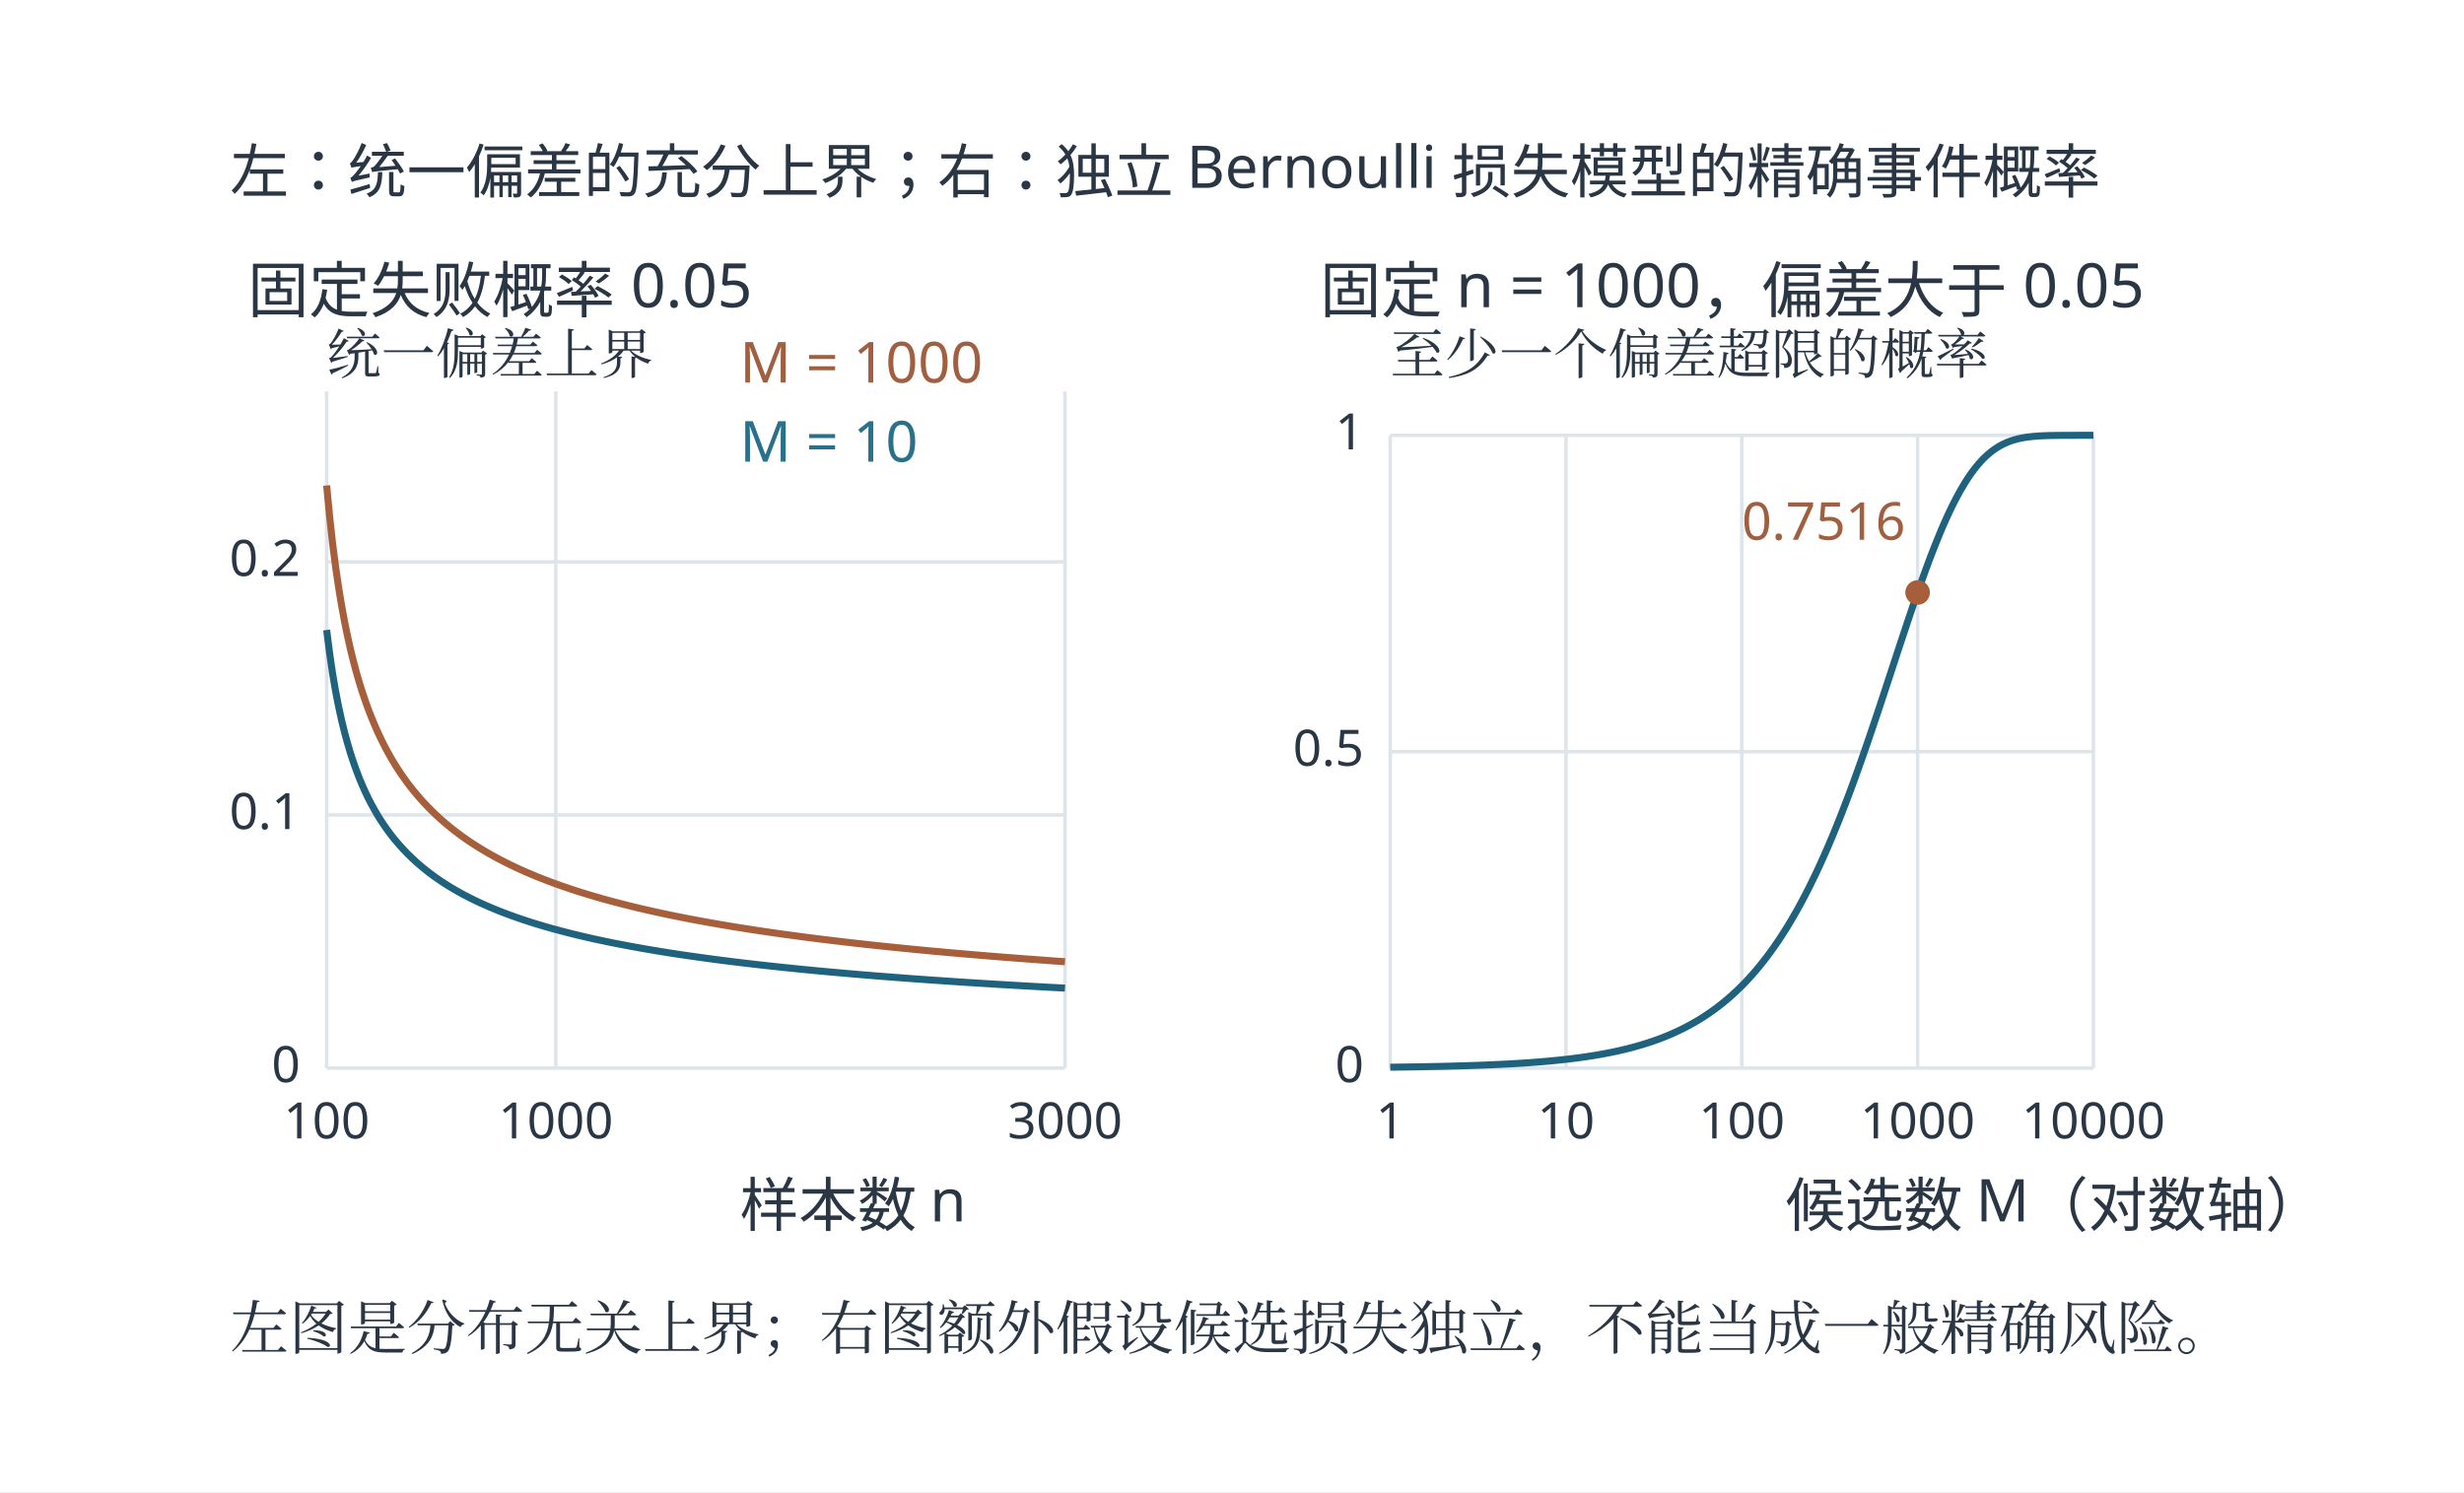
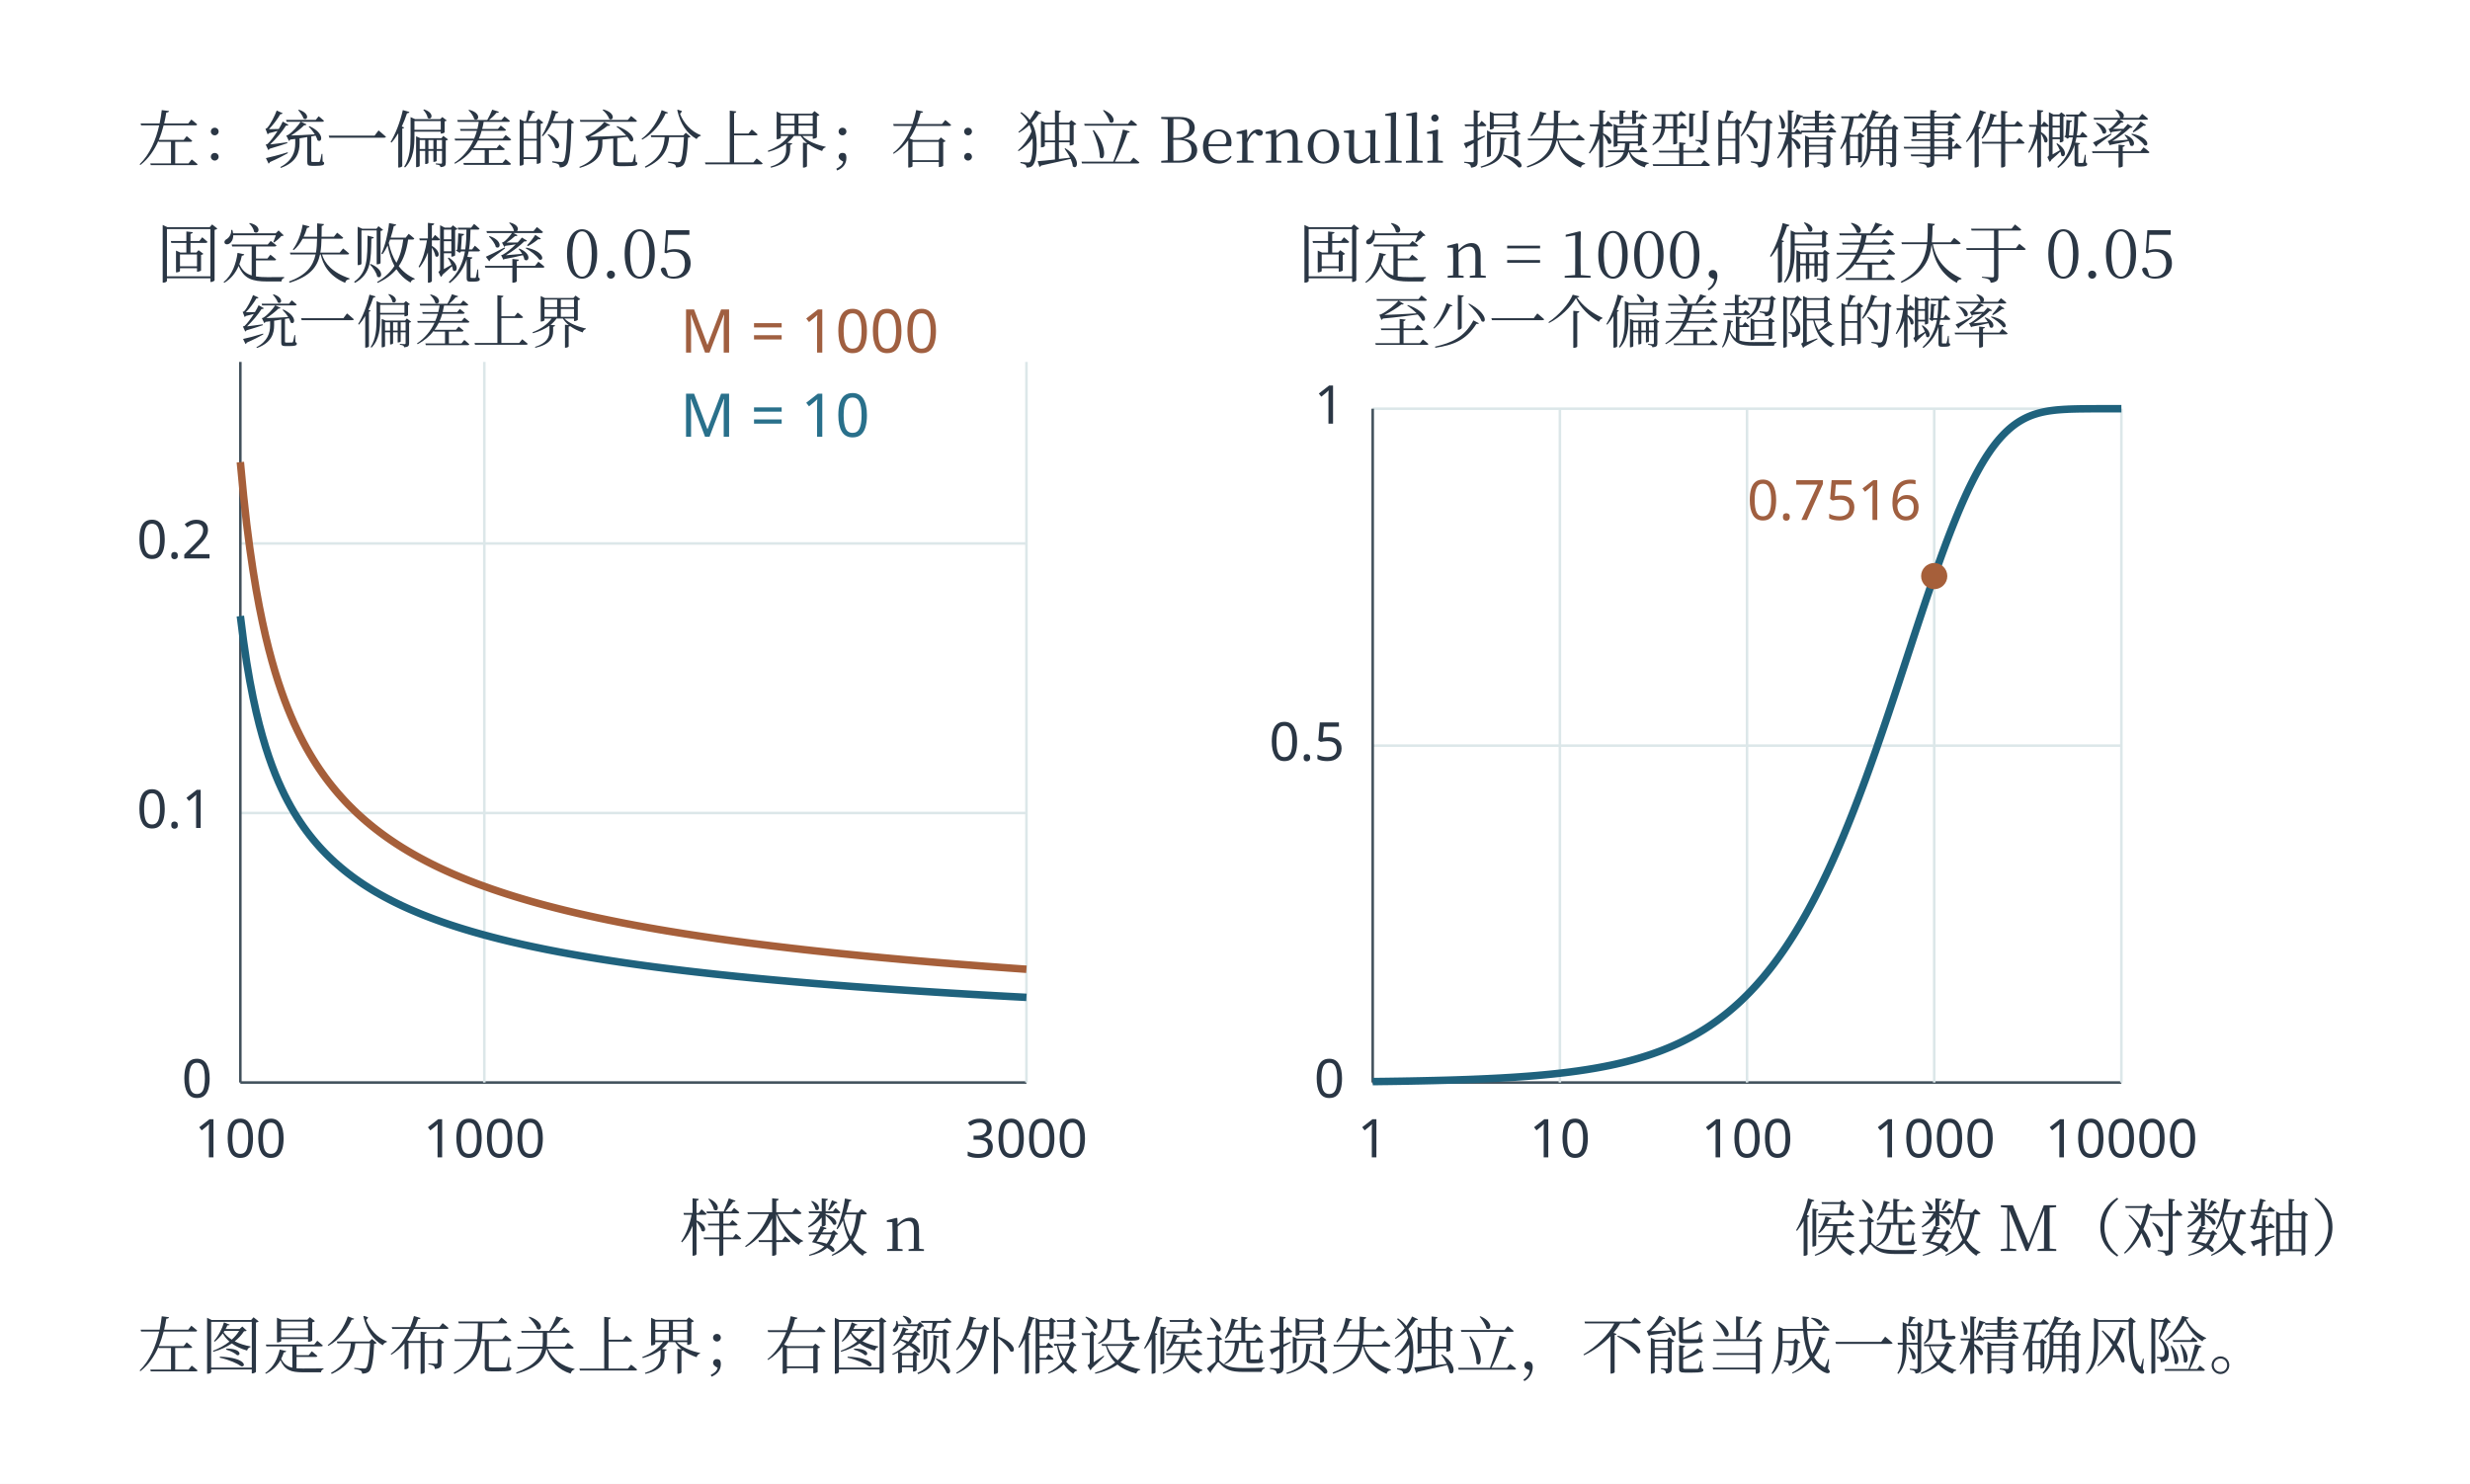
- <svg xmlns="http://www.w3.org/2000/svg" width="996.48" height="603.48" viewBox="-18.24 28.76 996.48 603.48" role="img" aria-labelledby="artwork-title">
+ <svg xmlns="http://www.w3.org/2000/svg" xmlns:xlink="http://www.w3.org/1999/xlink" role="img" aria-labelledby="textbook-caption" viewBox="0 0 1360 817" width="1360" height="817">
  <defs>
-     <clipPath id="artwork-view">
-       <rect x="25" y="76" width="910" height="516.768" />
+     <g id="textbook-source">
+       <defs>
+         <clipPath id="artwork-view">
+           <rect x="25" y="76" width="910" height="516.768" />
+         </clipPath>
+       </defs>
+       <rect id="edition-paper" x="-18.24" y="28.76" width="996.48" height="603.48" fill="#ffffff" />
+       <svg id="edition-view" x="0" y="47" width="960" height="567" viewBox="0 47 960 567" overflow="hidden">
+         <rect width="960" height="614" fill="#ffffff" />
+         <g clip-path="url(#artwork-view)">
+           <g transform="translate(25 19.98175) scale(0.710938)">
+             <g>
+               <rect id="offline-white-background" x="0" y="78.795" width="1280" height="726.883" fill="#ffffff" />
+               <rect width="1280" height="850" fill="#ffffff" />
+               <g font-family="Microsoft YaHei, sans-serif">
+                 <text x="70" y="122" font-size="33.54px" fill="#2a3644" text-anchor="start" font-family="SimSun, Noto Serif CJK SC, Microsoft YaHei, serif">左：统一偏差的充分上界；右：独立 Bernoulli 损失模型的精确事件概率</text>
+                 <text x="80" y="190" font-size="34.83px" fill="#2a3644" text-anchor="start" font-family="SimSun, Noto Serif CJK SC, Microsoft YaHei, serif">固定失败概率 0.05</text>
+                 <line x1="125" y1="620.0" x2="545" y2="620.0" stroke="#42515c" stroke-width="1.36" stroke-dasharray="" />
+                 <text x="110" y="628.0" font-size="28.56px" fill="#2a3644" text-anchor="end">0</text>
+                 <line x1="125" y1="476.0" x2="545" y2="476.0" stroke="#dce7e9" stroke-width="1.36" stroke-dasharray="" />
+                 <text x="110" y="484.0" font-size="28.56px" fill="#2a3644" text-anchor="end">0.1</text>
+                 <line x1="125" y1="332.0" x2="545" y2="332.0" stroke="#dce7e9" stroke-width="1.36" stroke-dasharray="" />
+                 <text x="110" y="340.0" font-size="28.56px" fill="#2a3644" text-anchor="end">0.2</text>
+                 <line x1="125.0" y1="235" x2="125.0" y2="620" stroke="#42515c" stroke-width="1.36" stroke-dasharray="" />
+                 <text x="125.0" y="660" font-size="28.56px" fill="#2a3644" text-anchor="middle">100</text>
+                 <line x1="255.345" y1="235" x2="255.345" y2="620" stroke="#dce7e9" stroke-width="1.36" stroke-dasharray="" />
+                 <text x="255.345" y="660" font-size="28.56px" fill="#2a3644" text-anchor="middle">1000</text>
+                 <line x1="545.0" y1="235" x2="545.0" y2="620" stroke="#dce7e9" stroke-width="1.36" stroke-dasharray="" />
+                 <text x="545.0" y="660" font-size="28.56px" fill="#2a3644" text-anchor="middle">3000</text>
+                 <polyline fill="none" stroke="#1f627d" stroke-width="4" points="125,370.76 126.69,384.12 128.37,395.54 130.06,405.44 131.75,414.14 133.43,421.86 135.12,428.78 136.81,435.01 138.49,440.67 140.18,445.85 141.87,450.6 143.55,454.98 145.24,459.04 146.93,462.81 148.61,466.33 150.3,469.62 151.99,472.71 153.67,475.62 155.36,478.36 157.05,480.95 158.73,483.4 160.42,485.73 162.11,487.95 163.8,490.05 165.48,492.06 167.17,493.98 168.86,495.82 170.54,497.57 172.23,499.26 173.92,500.88 175.6,502.43 177.29,503.92 178.98,505.36 180.66,506.75 182.35,508.09 184.04,509.38 185.72,510.63 187.41,511.83 189.1,513 190.78,514.13 192.47,515.22 194.16,516.29 195.84,517.32 197.53,518.32 199.22,519.29 200.9,520.23 202.59,521.15 204.28,522.04 205.96,522.91 207.65,523.76 209.34,524.58 211.02,525.39 212.71,526.17 214.4,526.94 216.08,527.68 217.77,528.41 219.46,529.12 221.14,529.82 222.83,530.5 224.52,531.16 226.2,531.81 227.89,532.45 229.58,533.07 231.27,533.68 232.95,534.28 234.64,534.86 236.33,535.44 238.01,536 239.7,536.55 241.39,537.09 243.07,537.62 244.76,538.14 246.45,538.64 248.13,539.15 249.82,539.64 251.51,540.12 253.19,540.59 254.88,541.06 256.57,541.51 258.25,541.96 259.94,542.41 261.63,542.84 263.31,543.27 265,543.69 266.69,544.1 268.37,544.51 270.06,544.91 271.75,545.3 273.43,545.69 275.12,546.07 276.81,546.45 278.49,546.82 280.18,547.18 281.87,547.54 283.55,547.89 285.24,548.24 286.93,548.59 288.61,548.93 290.3,549.26 291.99,549.59 293.67,549.91 295.36,550.24 297.05,550.55 298.73,550.86 300.42,551.17 302.11,551.47 303.8,551.77 305.48,552.07 307.17,552.36 308.86,552.65 310.54,552.93 312.23,553.22 313.92,553.49 315.6,553.77 317.29,554.04 318.98,554.31 320.66,554.57 322.35,554.83 324.04,555.09 325.72,555.34 327.41,555.6 329.1,555.84 330.78,556.09 332.47,556.33 334.16,556.57 335.84,556.81 337.53,557.05 339.22,557.28 340.9,557.51 342.59,557.74 344.28,557.96 345.96,558.19 347.65,558.41 349.34,558.62 351.02,558.84 352.71,559.05 354.4,559.26 356.08,559.47 357.77,559.68 359.46,559.88 361.14,560.09 362.83,560.29 364.52,560.49 366.2,560.68 367.89,560.88 369.58,561.07 371.27,561.26 372.95,561.45 374.64,561.64 376.33,561.82 378.01,562.01 379.7,562.19 381.39,562.37 383.07,562.55 384.76,562.72 386.45,562.9 388.13,563.07 389.82,563.25 391.51,563.42 393.19,563.58 394.88,563.75 396.57,563.92 398.25,564.08 399.94,564.25 401.63,564.41 403.31,564.57 405,564.73 406.69,564.89 408.37,565.04 410.06,565.2 411.75,565.35 413.43,565.5 415.12,565.65 416.81,565.8 418.49,565.95 420.18,566.1 421.87,566.25 423.55,566.39 425.24,566.53 426.93,566.68 428.61,566.82 430.3,566.96 431.99,567.1 433.67,567.24 435.36,567.37 437.05,567.51 438.73,567.64 440.42,567.78 442.11,567.91 443.8,568.04 445.48,568.17 447.17,568.3 448.86,568.43 450.54,568.56 452.23,568.69 453.92,568.82 455.6,568.94 457.29,569.06 458.98,569.19 460.66,569.31 462.35,569.43 464.04,569.55 465.72,569.67 467.41,569.79 469.1,569.91 470.78,570.03 472.47,570.14 474.16,570.26 475.84,570.38 477.53,570.49 479.22,570.6 480.9,570.72 482.59,570.83 484.28,570.94 485.96,571.05 487.65,571.16 489.34,571.27 491.02,571.38 492.71,571.48 494.4,571.59 496.08,571.7 497.77,571.8 499.46,571.91 501.14,572.01 502.83,572.11 504.52,572.22 506.2,572.32 507.89,572.42 509.58,572.52 511.27,572.62 512.95,572.72 514.64,572.82 516.33,572.92 518.01,573.01 519.7,573.11 521.39,573.21 523.07,573.3 524.76,573.4 526.45,573.49 528.13,573.59 529.82,573.68 531.51,573.77 533.19,573.86 534.88,573.96 536.57,574.05 538.25,574.14 539.94,574.23 541.63,574.32 543.31,574.41 545,574.5" />
+                 <text x="360" y="275" font-size="32.25px" fill="#29708b" text-anchor="start">M = 10</text>
+                 <polyline fill="none" stroke="#a65f3a" stroke-width="4" points="125,288.54 126.69,306.3 128.37,321.49 130.06,334.66 131.75,346.23 133.43,356.5 135.12,365.69 136.81,373.98 138.49,381.52 140.18,388.4 141.87,394.71 143.55,400.54 145.24,405.94 146.93,410.95 148.61,415.63 150.3,420.01 151.99,424.12 153.67,427.99 155.36,431.63 157.05,435.08 158.73,438.34 160.42,441.44 162.11,444.38 163.8,447.18 165.48,449.86 167.17,452.41 168.86,454.85 170.54,457.19 172.23,459.43 173.92,461.58 175.6,463.64 177.29,465.63 178.98,467.54 180.66,469.39 182.35,471.17 184.04,472.88 185.72,474.54 187.41,476.15 189.1,477.7 190.78,479.2 192.47,480.66 194.16,482.07 195.84,483.44 197.53,484.77 199.22,486.06 200.9,487.32 202.59,488.54 204.28,489.73 205.96,490.88 207.65,492.01 209.34,493.11 211.02,494.18 212.71,495.22 214.4,496.24 216.08,497.23 217.77,498.2 219.46,499.15 221.14,500.07 222.83,500.97 224.52,501.86 226.2,502.72 227.89,503.57 229.58,504.4 231.27,505.21 232.95,506 234.64,506.78 236.33,507.54 238.01,508.29 239.7,509.02 241.39,509.73 243.07,510.44 244.76,511.13 246.45,511.81 248.13,512.47 249.82,513.12 251.51,513.77 253.19,514.4 254.88,515.01 256.57,515.62 258.25,516.22 259.94,516.81 261.63,517.38 263.31,517.95 265,518.51 266.69,519.06 268.37,519.6 270.06,520.13 271.75,520.66 273.43,521.17 275.12,521.68 276.81,522.18 278.49,522.67 280.18,523.16 281.87,523.64 283.55,524.11 285.24,524.57 286.93,525.03 288.61,525.48 290.3,525.92 291.99,526.36 293.67,526.79 295.36,527.22 297.05,527.64 298.73,528.06 300.42,528.46 302.11,528.87 303.8,529.27 305.48,529.66 307.17,530.05 308.86,530.43 310.54,530.81 312.23,531.18 313.92,531.55 315.6,531.92 317.29,532.28 318.98,532.63 320.66,532.98 322.35,533.33 324.04,533.67 325.72,534.01 327.41,534.35 329.1,534.68 330.78,535.01 332.47,535.33 334.16,535.65 335.84,535.97 337.53,536.28 339.22,536.59 340.9,536.89 342.59,537.2 344.28,537.5 345.96,537.79 347.65,538.09 349.34,538.38 351.02,538.66 352.71,538.95 354.4,539.23 356.08,539.5 357.77,539.78 359.46,540.05 361.14,540.32 362.83,540.59 364.52,540.85 366.2,541.11 367.89,541.37 369.58,541.63 371.27,541.88 372.95,542.13 374.64,542.38 376.33,542.63 378.01,542.87 379.7,543.12 381.39,543.36 383.07,543.59 384.76,543.83 386.45,544.06 388.13,544.29 389.82,544.52 391.51,544.75 393.19,544.97 394.88,545.2 396.57,545.42 398.25,545.64 399.94,545.85 401.63,546.07 403.31,546.28 405,546.49 406.69,546.7 408.37,546.91 410.06,547.12 411.75,547.32 413.43,547.52 415.12,547.72 416.81,547.92 418.49,548.12 420.18,548.32 421.87,548.51 423.55,548.7 425.24,548.9 426.93,549.09 428.61,549.27 430.3,549.46 431.99,549.65 433.67,549.83 435.36,550.01 437.05,550.19 438.73,550.37 440.42,550.55 442.11,550.73 443.8,550.9 445.48,551.08 447.17,551.25 448.86,551.42 450.54,551.59 452.23,551.76 453.92,551.93 455.6,552.1 457.29,552.26 458.98,552.43 460.66,552.59 462.35,552.75 464.04,552.91 465.72,553.07 467.41,553.23 469.1,553.39 470.78,553.54 472.47,553.7 474.16,553.85 475.84,554 477.53,554.16 479.22,554.31 480.9,554.46 482.59,554.61 484.28,554.75 485.96,554.9 487.65,555.05 489.34,555.19 491.02,555.33 492.71,555.48 494.4,555.62 496.08,555.76 497.77,555.9 499.46,556.04 501.14,556.18 502.83,556.31 504.52,556.45 506.2,556.59 507.89,556.72 509.58,556.86 511.27,556.99 512.95,557.12 514.64,557.25 516.33,557.38 518.01,557.51 519.7,557.64 521.39,557.77 523.07,557.9 524.76,558.02 526.45,558.15 528.13,558.27 529.82,558.4 531.51,558.52 533.19,558.64 534.88,558.77 536.57,558.89 538.25,559.01 539.94,559.13 541.63,559.25 543.31,559.37 545,559.48" />
+                 <text x="360" y="230" font-size="32.25px" fill="#a05f40" text-anchor="start">M = 1000</text>
+                 <text x="360" y="710" font-size="33.54px" fill="#2a3644" text-anchor="start" font-family="SimSun, Noto Serif CJK SC, Microsoft YaHei, serif">样本数 n</text>
+                 <text x="690" y="190" font-size="34.83px" fill="#2a3644" text-anchor="start" font-family="SimSun, Noto Serif CJK SC, Microsoft YaHei, serif">固定 n = 1000，偏差大于 0.05</text>
+                 <line x1="730" y1="620" x2="1130" y2="620" stroke="#42515c" stroke-width="1.36" stroke-dasharray="" />
+                 <text x="715" y="628" font-size="28.56px" fill="#2a3644" text-anchor="end">0</text>
+                 <line x1="730" y1="440.0" x2="1130" y2="440.0" stroke="#dce7e9" stroke-width="1.36" stroke-dasharray="" />
+                 <text x="715" y="448.0" font-size="28.56px" fill="#2a3644" text-anchor="end">0.5</text>
+                 <line x1="730" y1="260" x2="1130" y2="260" stroke="#dce7e9" stroke-width="1.36" stroke-dasharray="" />
+                 <text x="715" y="268" font-size="28.56px" fill="#2a3644" text-anchor="end">1</text>
+                 <line x1="730.0" y1="260" x2="730.0" y2="620" stroke="#42515c" stroke-width="1.36" stroke-dasharray="" />
+                 <text x="730.0" y="660" font-size="28.56px" fill="#2a3644" text-anchor="middle">1</text>
+                 <line x1="830.0" y1="260" x2="830.0" y2="620" stroke="#dce7e9" stroke-width="1.36" stroke-dasharray="" />
+                 <text x="830.0" y="660" font-size="28.56px" fill="#2a3644" text-anchor="middle">10</text>
+                 <line x1="930.0" y1="260" x2="930.0" y2="620" stroke="#dce7e9" stroke-width="1.36" stroke-dasharray="" />
+                 <text x="930.0" y="660" font-size="28.56px" fill="#2a3644" text-anchor="middle">100</text>
+                 <line x1="1030.0" y1="260" x2="1030.0" y2="620" stroke="#dce7e9" stroke-width="1.36" stroke-dasharray="" />
+                 <text x="1030.0" y="660" font-size="28.56px" fill="#2a3644" text-anchor="middle">1000</text>
+                 <line x1="1130.0" y1="260" x2="1130.0" y2="620" stroke="#dce7e9" stroke-width="1.36" stroke-dasharray="" />
+                 <text x="1130.0" y="660" font-size="28.56px" fill="#2a3644" text-anchor="middle">10000</text>
+                 <polyline fill="none" stroke="#1f627d" stroke-width="4" points="730,619.5 731.34,619.48 732.68,619.47 734.01,619.45 735.35,619.43 736.69,619.42 738.03,619.4 739.36,619.38 740.7,619.36 742.04,619.34 743.38,619.32 744.72,619.3 746.05,619.28 747.39,619.25 748.73,619.23 750.07,619.21 751.4,619.18 752.74,619.15 754.08,619.13 755.42,619.1 756.76,619.07 758.09,619.04 759.43,619.01 760.77,618.98 762.11,618.95 763.44,618.92 764.78,618.88 766.12,618.85 767.46,618.81 768.8,618.78 770.13,618.74 771.47,618.7 772.81,618.66 774.15,618.62 775.48,618.57 776.82,618.53 778.16,618.48 779.5,618.44 780.84,618.39 782.17,618.34 783.51,618.29 784.85,618.23 786.19,618.18 787.53,618.12 788.86,618.06 790.2,618 791.54,617.94 792.88,617.87 794.21,617.81 795.55,617.74 796.89,617.67 798.23,617.6 799.57,617.52 800.9,617.44 802.24,617.36 803.58,617.28 804.92,617.2 806.25,617.11 807.59,617.02 808.93,616.93 810.27,616.83 811.61,616.73 812.94,616.63 814.28,616.53 815.62,616.42 816.96,616.31 818.29,616.19 819.63,616.07 820.97,615.95 822.31,615.82 823.65,615.69 824.98,615.56 826.32,615.42 827.66,615.28 829,615.13 830.33,614.98 831.67,614.83 833.01,614.67 834.35,614.5 835.69,614.33 837.02,614.15 838.36,613.97 839.7,613.79 841.04,613.59 842.37,613.39 843.71,613.19 845.05,612.98 846.39,612.76 847.73,612.54 849.06,612.31 850.4,612.07 851.74,611.82 853.08,611.57 854.41,611.31 855.75,611.04 857.09,610.77 858.43,610.48 859.77,610.19 861.1,609.88 862.44,609.57 863.78,609.25 865.12,608.92 866.45,608.58 867.79,608.23 869.13,607.86 870.47,607.49 871.81,607.11 873.14,606.71 874.48,606.3 875.82,605.88 877.16,605.45 878.49,605.01 879.83,604.55 881.17,604.07 882.51,603.59 883.85,603.09 885.18,602.57 886.52,602.04 887.86,601.49 889.2,600.93 890.54,600.35 891.87,599.75 893.21,599.14 894.55,598.5 895.89,597.85 897.22,597.18 898.56,596.49 899.9,595.78 901.24,595.05 902.58,594.3 903.91,593.53 905.25,592.73 906.59,591.91 907.93,591.07 909.26,590.2 910.6,589.31 911.94,588.39 913.28,587.45 914.62,586.48 915.95,585.49 917.29,584.46 918.63,583.41 919.97,582.33 921.3,581.21 922.64,580.07 923.98,578.89 925.32,577.69 926.66,576.45 927.99,575.17 929.33,573.86 930.67,572.52 932.01,571.14 933.34,569.72 934.68,568.27 936.02,566.78 937.36,565.25 938.7,563.68 940.03,562.06 941.37,560.41 942.71,558.71 944.05,556.98 945.38,555.19 946.72,553.37 948.06,551.49 949.4,549.57 950.74,547.61 952.07,545.6 953.41,543.54 954.75,541.43 956.09,539.27 957.42,537.06 958.76,534.8 960.1,532.48 961.44,530.12 962.78,527.7 964.11,525.23 965.45,522.71 966.79,520.14 968.13,517.5 969.46,514.82 970.8,512.08 972.14,509.29 973.48,506.44 974.82,503.53 976.15,500.57 977.49,497.56 978.83,494.49 980.17,491.36 981.51,488.19 982.84,484.95 984.18,481.67 985.52,478.33 986.86,474.94 988.19,471.5 989.53,468.01 990.87,464.47 992.21,460.89 993.55,457.26 994.88,453.58 996.22,449.86 997.56,446.09 998.9,442.29 1000.23,438.45 1001.57,434.58 1002.91,430.67 1004.25,426.73 1005.59,422.76 1006.92,418.77 1008.26,414.76 1009.6,410.72 1010.94,406.67 1012.27,402.61 1013.61,398.54 1014.95,394.46 1016.29,390.38 1017.63,386.3 1018.96,382.23 1020.3,378.17 1021.64,374.12 1022.98,370.1 1024.31,366.09 1025.65,362.11 1026.99,358.17 1028.33,354.25 1029.67,350.38 1031,346.56 1032.34,342.79 1033.68,339.07 1035.02,335.4 1036.35,331.8 1037.69,328.27 1039.03,324.81 1040.37,321.43 1041.71,318.12 1043.04,314.9 1044.38,311.76 1045.72,308.72 1047.06,305.76 1048.39,302.9 1049.73,300.14 1051.07,297.48 1052.41,294.92 1053.75,292.46 1055.08,290.11 1056.42,287.86 1057.76,285.71 1059.1,283.68 1060.43,281.74 1061.77,279.92 1063.11,278.19 1064.45,276.57 1065.79,275.05 1067.12,273.63 1068.46,272.3 1069.8,271.07 1071.14,269.92 1072.47,268.87 1073.81,267.9 1075.15,267.01 1076.49,266.2 1077.83,265.46 1079.16,264.79 1080.5,264.18 1081.84,263.64 1083.18,263.15 1084.52,262.72 1085.85,262.33 1087.19,261.99 1088.53,261.69 1089.87,261.43 1091.2,261.2 1092.54,261.01 1093.88,260.84 1095.22,260.69 1096.56,260.57 1097.89,260.47 1099.23,260.38 1100.57,260.31 1101.91,260.24 1103.24,260.19 1104.58,260.15 1105.92,260.12 1107.26,260.09 1108.6,260.07 1109.93,260.06 1111.27,260.04 1112.61,260.03 1113.95,260.02 1115.28,260.02 1116.62,260.01 1117.96,260.01 1119.3,260.01 1120.64,260 1121.97,260 1123.31,260 1124.65,260 1125.99,260 1127.32,260 1128.66,260 1130,260" />
+                 <circle cx="1030.0" cy="349.424" r="7" fill="#a65f3a" />
+                 <text x="930" y="319.424" font-size="29.75px" fill="#a05f40" text-anchor="start">0.7516</text>
+                 <text x="955" y="710" font-size="33.54px" fill="#2a3644" text-anchor="start" font-family="SimSun, Noto Serif CJK SC, Microsoft YaHei, serif">候选数 M（对数轴）</text>
+                 <text x="70" y="780" font-size="33.54px" fill="#2a3644" text-anchor="start" font-family="SimSun, Noto Serif CJK SC, Microsoft YaHei, serif">左图是分布无关上界；右图额外假设候选损失独立，不能当成一般精确风险。</text>
+                 <text x="125" y="225" font-size="30.96px" fill="#2a3644" font-family="SimSun, Noto Serif CJK SC, Microsoft YaHei, serif">统一偏差上界</text>
+                 <text x="730" y="225" font-size="30.96px" fill="#2a3644" font-family="SimSun, Noto Serif CJK SC, Microsoft YaHei, serif">至少一个偏差超限的概率</text>
+               </g>
+             </g>
+           </g>
+         </g>
+       </svg>
+     </g>
+     <clipPath id="textbook-panel-0">
+       <rect x="-18.24" y="80.308" width="996.48" height="35.33" fill="white" stroke="none" stroke-width="0" />
+     </clipPath>
+     <clipPath id="textbook-panel-1">
+       <rect x="-18.24" y="126.969" width="996.48" height="408.617" fill="white" stroke="none" stroke-width="0" />
+     </clipPath>
+     <clipPath id="textbook-panel-2">
+       <rect x="-18.24" y="548.472" width="996.48" height="33.775" fill="white" stroke="none" stroke-width="0" />
    </clipPath>
  </defs>
-   <rect id="edition-paper" x="-18.24" y="28.76" width="996.48" height="603.48" fill="#ffffff" />
-   <svg id="edition-view" x="0" y="47" width="960" height="567" viewBox="0 47 960 567" overflow="hidden">
-     <rect width="960" height="614" fill="#ffffff" />
-     <g clip-path="url(#artwork-view)">
-       <g transform="translate(25 19.98175) scale(0.710938)">
-         <g>
-           <rect id="offline-white-background" x="0" y="78.795" width="1280" height="726.883" fill="#ffffff" />
-           <rect width="1280" height="850" fill="#ffffff" />
-           <g font-family="Microsoft YaHei, sans-serif">
-             <text x="70" y="122" font-size="33.54px" fill="#2a3644" text-anchor="start">左：统一偏差的充分上界；右：独立 Bernoulli 损失模型的精确事件概率</text>
-             <text x="80" y="190" font-size="34.83px" fill="#2a3644" text-anchor="start">固定失败概率 0.05</text>
-             <line x1="125" y1="620.0" x2="545" y2="620.0" stroke="#dde5eb" stroke-width="2" stroke-dasharray="" />
-             <text x="110" y="628.0" font-size="28.56px" fill="#2a3644" text-anchor="end">0</text>
-             <line x1="125" y1="476.0" x2="545" y2="476.0" stroke="#dde5eb" stroke-width="2" stroke-dasharray="" />
-             <text x="110" y="484.0" font-size="28.56px" fill="#2a3644" text-anchor="end">0.1</text>
-             <line x1="125" y1="332.0" x2="545" y2="332.0" stroke="#dde5eb" stroke-width="2" stroke-dasharray="" />
-             <text x="110" y="340.0" font-size="28.56px" fill="#2a3644" text-anchor="end">0.2</text>
-             <line x1="125.0" y1="235" x2="125.0" y2="620" stroke="#dde5eb" stroke-width="2" stroke-dasharray="" />
-             <text x="125.0" y="660" font-size="28.56px" fill="#2a3644" text-anchor="middle">100</text>
-             <line x1="255.345" y1="235" x2="255.345" y2="620" stroke="#dde5eb" stroke-width="2" stroke-dasharray="" />
-             <text x="255.345" y="660" font-size="28.56px" fill="#2a3644" text-anchor="middle">1000</text>
-             <line x1="545.0" y1="235" x2="545.0" y2="620" stroke="#dde5eb" stroke-width="2" stroke-dasharray="" />
-             <text x="545.0" y="660" font-size="28.56px" fill="#2a3644" text-anchor="middle">3000</text>
-             <polyline fill="none" stroke="#1f627d" stroke-width="4" points="125,370.76 126.69,384.12 128.37,395.54 130.06,405.44 131.75,414.14 133.43,421.86 135.12,428.78 136.81,435.01 138.49,440.67 140.18,445.85 141.87,450.6 143.55,454.98 145.24,459.04 146.93,462.81 148.61,466.33 150.3,469.62 151.99,472.71 153.67,475.62 155.36,478.36 157.05,480.95 158.73,483.4 160.42,485.73 162.11,487.95 163.8,490.05 165.48,492.06 167.17,493.98 168.86,495.82 170.54,497.57 172.23,499.26 173.92,500.88 175.6,502.43 177.29,503.92 178.98,505.36 180.66,506.75 182.35,508.09 184.04,509.38 185.72,510.63 187.41,511.83 189.1,513 190.78,514.13 192.47,515.22 194.16,516.29 195.84,517.32 197.53,518.32 199.22,519.29 200.9,520.23 202.59,521.15 204.28,522.04 205.96,522.91 207.65,523.76 209.34,524.58 211.02,525.39 212.71,526.17 214.4,526.94 216.08,527.68 217.77,528.41 219.46,529.12 221.14,529.82 222.83,530.5 224.52,531.16 226.2,531.81 227.89,532.45 229.58,533.07 231.27,533.68 232.95,534.28 234.64,534.86 236.33,535.44 238.01,536 239.7,536.55 241.39,537.09 243.07,537.62 244.76,538.14 246.45,538.64 248.13,539.15 249.82,539.64 251.51,540.12 253.19,540.59 254.88,541.06 256.57,541.51 258.25,541.96 259.94,542.41 261.63,542.84 263.31,543.27 265,543.69 266.69,544.1 268.37,544.51 270.06,544.91 271.75,545.3 273.43,545.69 275.12,546.07 276.81,546.45 278.49,546.82 280.18,547.18 281.87,547.54 283.55,547.89 285.24,548.24 286.93,548.59 288.61,548.93 290.3,549.26 291.99,549.59 293.67,549.91 295.36,550.24 297.05,550.55 298.73,550.86 300.42,551.17 302.11,551.47 303.8,551.77 305.48,552.07 307.17,552.36 308.86,552.65 310.54,552.93 312.23,553.22 313.92,553.49 315.6,553.77 317.29,554.04 318.98,554.31 320.66,554.57 322.35,554.83 324.04,555.09 325.72,555.34 327.41,555.6 329.1,555.84 330.78,556.09 332.47,556.33 334.16,556.57 335.84,556.81 337.53,557.05 339.22,557.28 340.9,557.51 342.59,557.74 344.28,557.96 345.96,558.19 347.65,558.41 349.34,558.62 351.02,558.84 352.71,559.05 354.4,559.26 356.08,559.47 357.77,559.68 359.46,559.88 361.14,560.09 362.83,560.29 364.52,560.49 366.2,560.68 367.89,560.88 369.58,561.07 371.27,561.26 372.95,561.45 374.64,561.64 376.33,561.82 378.01,562.01 379.7,562.19 381.39,562.37 383.07,562.55 384.76,562.72 386.45,562.9 388.13,563.07 389.82,563.25 391.51,563.42 393.19,563.58 394.88,563.75 396.57,563.92 398.25,564.08 399.94,564.25 401.63,564.41 403.31,564.57 405,564.73 406.69,564.89 408.37,565.04 410.06,565.2 411.75,565.35 413.43,565.5 415.12,565.65 416.81,565.8 418.49,565.95 420.18,566.1 421.87,566.25 423.55,566.39 425.24,566.53 426.93,566.68 428.61,566.82 430.3,566.96 431.99,567.1 433.67,567.24 435.36,567.37 437.05,567.51 438.73,567.64 440.42,567.78 442.11,567.91 443.8,568.04 445.48,568.17 447.17,568.3 448.86,568.43 450.54,568.56 452.23,568.69 453.92,568.82 455.6,568.94 457.29,569.06 458.98,569.19 460.66,569.31 462.35,569.43 464.04,569.55 465.72,569.67 467.41,569.79 469.1,569.91 470.78,570.03 472.47,570.14 474.16,570.26 475.84,570.38 477.53,570.49 479.22,570.6 480.9,570.72 482.59,570.83 484.28,570.94 485.96,571.05 487.65,571.16 489.34,571.27 491.02,571.38 492.71,571.48 494.4,571.59 496.08,571.7 497.77,571.8 499.46,571.91 501.14,572.01 502.83,572.11 504.52,572.22 506.2,572.32 507.89,572.42 509.58,572.52 511.27,572.62 512.95,572.72 514.64,572.82 516.33,572.92 518.01,573.01 519.7,573.11 521.39,573.21 523.07,573.3 524.76,573.4 526.45,573.49 528.13,573.59 529.82,573.68 531.51,573.77 533.19,573.86 534.88,573.96 536.57,574.05 538.25,574.14 539.94,574.23 541.63,574.32 543.31,574.41 545,574.5" />
-             <text x="360" y="275" font-size="32.25px" fill="#29708b" text-anchor="start">M = 10</text>
-             <polyline fill="none" stroke="#a65f3a" stroke-width="4" points="125,288.54 126.69,306.3 128.37,321.49 130.06,334.66 131.75,346.23 133.43,356.5 135.12,365.69 136.81,373.98 138.49,381.52 140.18,388.4 141.87,394.71 143.55,400.54 145.24,405.94 146.93,410.95 148.61,415.63 150.3,420.01 151.99,424.12 153.67,427.99 155.36,431.63 157.05,435.08 158.73,438.34 160.42,441.44 162.11,444.38 163.8,447.18 165.48,449.86 167.17,452.41 168.86,454.85 170.54,457.19 172.23,459.43 173.92,461.58 175.6,463.64 177.29,465.63 178.98,467.54 180.66,469.39 182.35,471.17 184.04,472.88 185.72,474.54 187.41,476.15 189.1,477.7 190.78,479.2 192.47,480.66 194.16,482.07 195.84,483.44 197.53,484.77 199.22,486.06 200.9,487.32 202.59,488.54 204.28,489.73 205.96,490.88 207.65,492.01 209.34,493.11 211.02,494.18 212.71,495.22 214.4,496.24 216.08,497.23 217.77,498.2 219.46,499.15 221.14,500.07 222.83,500.97 224.52,501.86 226.2,502.72 227.89,503.57 229.58,504.4 231.27,505.21 232.95,506 234.64,506.78 236.33,507.54 238.01,508.29 239.7,509.02 241.39,509.73 243.07,510.44 244.76,511.13 246.45,511.81 248.13,512.47 249.82,513.12 251.51,513.77 253.19,514.4 254.88,515.01 256.57,515.62 258.25,516.22 259.94,516.81 261.63,517.38 263.31,517.95 265,518.51 266.69,519.06 268.37,519.6 270.06,520.13 271.75,520.66 273.43,521.17 275.12,521.68 276.81,522.18 278.49,522.67 280.18,523.16 281.87,523.64 283.55,524.11 285.24,524.57 286.93,525.03 288.61,525.48 290.3,525.92 291.99,526.36 293.67,526.79 295.36,527.22 297.05,527.64 298.73,528.06 300.42,528.46 302.11,528.87 303.8,529.27 305.48,529.66 307.17,530.05 308.86,530.43 310.54,530.81 312.23,531.18 313.92,531.55 315.6,531.92 317.29,532.28 318.98,532.63 320.66,532.98 322.35,533.33 324.04,533.67 325.72,534.01 327.41,534.35 329.1,534.68 330.78,535.01 332.47,535.33 334.16,535.65 335.84,535.97 337.53,536.28 339.22,536.59 340.9,536.89 342.59,537.2 344.28,537.5 345.96,537.79 347.65,538.09 349.34,538.38 351.02,538.66 352.71,538.95 354.4,539.23 356.08,539.5 357.77,539.78 359.46,540.05 361.14,540.32 362.83,540.59 364.52,540.85 366.2,541.11 367.89,541.37 369.58,541.63 371.27,541.88 372.95,542.13 374.64,542.38 376.33,542.63 378.01,542.87 379.7,543.12 381.39,543.36 383.07,543.59 384.76,543.83 386.45,544.06 388.13,544.29 389.82,544.52 391.51,544.75 393.19,544.97 394.88,545.2 396.57,545.42 398.25,545.64 399.94,545.85 401.63,546.07 403.31,546.28 405,546.49 406.69,546.7 408.37,546.91 410.06,547.12 411.75,547.32 413.43,547.52 415.12,547.72 416.81,547.92 418.49,548.12 420.18,548.32 421.87,548.51 423.55,548.7 425.24,548.9 426.93,549.09 428.61,549.27 430.3,549.46 431.99,549.65 433.67,549.83 435.36,550.01 437.05,550.19 438.73,550.37 440.42,550.55 442.11,550.73 443.8,550.9 445.48,551.08 447.17,551.25 448.86,551.42 450.54,551.59 452.23,551.76 453.92,551.93 455.6,552.1 457.29,552.26 458.98,552.43 460.66,552.59 462.35,552.75 464.04,552.91 465.72,553.07 467.41,553.23 469.1,553.39 470.78,553.54 472.47,553.7 474.16,553.85 475.84,554 477.53,554.16 479.22,554.31 480.9,554.46 482.59,554.61 484.28,554.75 485.96,554.9 487.65,555.05 489.34,555.19 491.02,555.33 492.71,555.48 494.4,555.62 496.08,555.76 497.77,555.9 499.46,556.04 501.14,556.18 502.83,556.31 504.52,556.45 506.2,556.59 507.89,556.72 509.58,556.86 511.27,556.99 512.95,557.12 514.64,557.25 516.33,557.38 518.01,557.51 519.7,557.64 521.39,557.77 523.07,557.9 524.76,558.02 526.45,558.15 528.13,558.27 529.82,558.4 531.51,558.52 533.19,558.64 534.88,558.77 536.57,558.89 538.25,559.01 539.94,559.13 541.63,559.25 543.31,559.37 545,559.48" />
-             <text x="360" y="230" font-size="32.25px" fill="#a05f40" text-anchor="start">M = 1000</text>
-             <text x="360" y="710" font-size="33.54px" fill="#2a3644" text-anchor="start">样本数 n</text>
-             <text x="690" y="190" font-size="34.83px" fill="#2a3644" text-anchor="start">固定 n = 1000，偏差大于 0.05</text>
-             <line x1="730" y1="620" x2="1130" y2="620" stroke="#dde5eb" stroke-width="2" stroke-dasharray="" />
-             <text x="715" y="628" font-size="28.56px" fill="#2a3644" text-anchor="end">0</text>
-             <line x1="730" y1="440.0" x2="1130" y2="440.0" stroke="#dde5eb" stroke-width="2" stroke-dasharray="" />
-             <text x="715" y="448.0" font-size="28.56px" fill="#2a3644" text-anchor="end">0.5</text>
-             <line x1="730" y1="260" x2="1130" y2="260" stroke="#dde5eb" stroke-width="2" stroke-dasharray="" />
-             <text x="715" y="268" font-size="28.56px" fill="#2a3644" text-anchor="end">1</text>
-             <line x1="730.0" y1="260" x2="730.0" y2="620" stroke="#dde5eb" stroke-width="2" stroke-dasharray="" />
-             <text x="730.0" y="660" font-size="28.56px" fill="#2a3644" text-anchor="middle">1</text>
-             <line x1="830.0" y1="260" x2="830.0" y2="620" stroke="#dde5eb" stroke-width="2" stroke-dasharray="" />
-             <text x="830.0" y="660" font-size="28.56px" fill="#2a3644" text-anchor="middle">10</text>
-             <line x1="930.0" y1="260" x2="930.0" y2="620" stroke="#dde5eb" stroke-width="2" stroke-dasharray="" />
-             <text x="930.0" y="660" font-size="28.56px" fill="#2a3644" text-anchor="middle">100</text>
-             <line x1="1030.0" y1="260" x2="1030.0" y2="620" stroke="#dde5eb" stroke-width="2" stroke-dasharray="" />
-             <text x="1030.0" y="660" font-size="28.56px" fill="#2a3644" text-anchor="middle">1000</text>
-             <line x1="1130.0" y1="260" x2="1130.0" y2="620" stroke="#dde5eb" stroke-width="2" stroke-dasharray="" />
-             <text x="1130.0" y="660" font-size="28.56px" fill="#2a3644" text-anchor="middle">10000</text>
-             <polyline fill="none" stroke="#1f627d" stroke-width="4" points="730,619.5 731.34,619.48 732.68,619.47 734.01,619.45 735.35,619.43 736.69,619.42 738.03,619.4 739.36,619.38 740.7,619.36 742.04,619.34 743.38,619.32 744.72,619.3 746.05,619.28 747.39,619.25 748.73,619.23 750.07,619.21 751.4,619.18 752.74,619.15 754.08,619.13 755.42,619.1 756.76,619.07 758.09,619.04 759.43,619.01 760.77,618.98 762.11,618.95 763.44,618.92 764.78,618.88 766.12,618.85 767.46,618.81 768.8,618.78 770.13,618.74 771.47,618.7 772.81,618.66 774.15,618.62 775.48,618.57 776.82,618.53 778.16,618.48 779.5,618.44 780.84,618.39 782.17,618.34 783.51,618.29 784.85,618.23 786.19,618.18 787.53,618.12 788.86,618.06 790.2,618 791.54,617.94 792.88,617.87 794.21,617.81 795.55,617.74 796.89,617.67 798.23,617.6 799.57,617.52 800.9,617.44 802.24,617.36 803.58,617.28 804.92,617.2 806.25,617.11 807.59,617.02 808.93,616.93 810.27,616.83 811.61,616.73 812.94,616.63 814.28,616.53 815.62,616.42 816.96,616.31 818.29,616.19 819.63,616.07 820.97,615.95 822.31,615.82 823.65,615.69 824.98,615.56 826.32,615.42 827.66,615.28 829,615.13 830.33,614.98 831.67,614.83 833.01,614.67 834.35,614.5 835.69,614.33 837.02,614.15 838.36,613.97 839.7,613.79 841.04,613.59 842.37,613.39 843.71,613.19 845.05,612.98 846.39,612.76 847.73,612.54 849.06,612.31 850.4,612.07 851.74,611.82 853.08,611.57 854.41,611.31 855.75,611.04 857.09,610.77 858.43,610.48 859.77,610.19 861.1,609.88 862.44,609.57 863.78,609.25 865.12,608.92 866.45,608.58 867.79,608.23 869.13,607.86 870.47,607.49 871.81,607.11 873.14,606.71 874.48,606.3 875.82,605.88 877.16,605.45 878.49,605.01 879.83,604.55 881.17,604.07 882.51,603.59 883.85,603.09 885.18,602.57 886.52,602.04 887.86,601.49 889.2,600.93 890.54,600.35 891.87,599.75 893.21,599.14 894.55,598.5 895.89,597.85 897.22,597.18 898.56,596.49 899.9,595.78 901.24,595.05 902.58,594.3 903.91,593.53 905.25,592.73 906.59,591.91 907.93,591.07 909.26,590.2 910.6,589.31 911.94,588.39 913.28,587.45 914.62,586.48 915.95,585.49 917.29,584.46 918.63,583.41 919.97,582.33 921.3,581.21 922.64,580.07 923.98,578.89 925.32,577.69 926.66,576.45 927.99,575.17 929.33,573.86 930.67,572.52 932.01,571.14 933.34,569.72 934.68,568.27 936.02,566.78 937.36,565.25 938.7,563.68 940.03,562.06 941.37,560.41 942.71,558.71 944.05,556.98 945.38,555.19 946.72,553.37 948.06,551.49 949.4,549.57 950.74,547.61 952.07,545.6 953.41,543.54 954.75,541.43 956.09,539.27 957.42,537.06 958.76,534.8 960.1,532.48 961.44,530.12 962.78,527.7 964.11,525.23 965.45,522.71 966.79,520.14 968.13,517.5 969.46,514.82 970.8,512.08 972.14,509.29 973.48,506.44 974.82,503.53 976.15,500.57 977.49,497.56 978.83,494.49 980.17,491.36 981.51,488.19 982.84,484.95 984.18,481.67 985.52,478.33 986.86,474.94 988.19,471.5 989.53,468.01 990.87,464.47 992.21,460.89 993.55,457.26 994.88,453.58 996.22,449.86 997.56,446.09 998.9,442.29 1000.23,438.45 1001.57,434.58 1002.91,430.67 1004.25,426.73 1005.59,422.76 1006.92,418.77 1008.26,414.76 1009.6,410.72 1010.94,406.67 1012.27,402.61 1013.61,398.54 1014.95,394.46 1016.29,390.38 1017.63,386.3 1018.96,382.23 1020.3,378.17 1021.64,374.12 1022.98,370.1 1024.31,366.09 1025.65,362.11 1026.99,358.17 1028.33,354.25 1029.67,350.38 1031,346.56 1032.34,342.79 1033.68,339.07 1035.02,335.4 1036.35,331.8 1037.69,328.27 1039.03,324.81 1040.37,321.43 1041.71,318.12 1043.04,314.9 1044.38,311.76 1045.72,308.72 1047.06,305.76 1048.39,302.9 1049.73,300.14 1051.07,297.48 1052.41,294.92 1053.75,292.46 1055.08,290.11 1056.42,287.86 1057.76,285.71 1059.1,283.68 1060.43,281.74 1061.77,279.92 1063.11,278.19 1064.45,276.57 1065.79,275.05 1067.12,273.63 1068.46,272.3 1069.8,271.07 1071.14,269.92 1072.47,268.87 1073.81,267.9 1075.15,267.01 1076.49,266.2 1077.83,265.46 1079.16,264.79 1080.5,264.18 1081.84,263.64 1083.18,263.15 1084.52,262.72 1085.85,262.33 1087.19,261.99 1088.53,261.69 1089.87,261.43 1091.2,261.2 1092.54,261.01 1093.88,260.84 1095.22,260.69 1096.56,260.57 1097.89,260.47 1099.23,260.38 1100.57,260.31 1101.91,260.24 1103.24,260.19 1104.58,260.15 1105.92,260.12 1107.26,260.09 1108.6,260.07 1109.93,260.06 1111.27,260.04 1112.61,260.03 1113.95,260.02 1115.28,260.02 1116.62,260.01 1117.96,260.01 1119.3,260.01 1120.64,260 1121.97,260 1123.31,260 1124.65,260 1125.99,260 1127.32,260 1128.66,260 1130,260" />
-             <circle cx="1030.0" cy="349.424" r="7" fill="#a65f3a" />
-             <text x="930" y="319.424" font-size="29.75px" fill="#a05f40" text-anchor="start">0.7516</text>
-             <text x="955" y="710" font-size="33.54px" fill="#2a3644" text-anchor="start">候选数 M（对数轴）</text>
-             <text x="70" y="780" font-size="33.54px" fill="#2a3644" text-anchor="start" font-family="SimSun, Noto Serif CJK SC, STSong, Microsoft YaHei, serif">左图是分布无关上界；右图额外假设候选损失独立，不能当成一般精确风险。</text>
-             <text x="125" y="225" font-size="30.96px" fill="#2a3644" font-family="SimSun, Noto Serif CJK SC, STSong, Microsoft YaHei, serif">统一偏差上界</text>
-             <text x="730" y="225" font-size="30.96px" fill="#2a3644" font-family="SimSun, Noto Serif CJK SC, STSong, Microsoft YaHei, serif">至少一个偏差超限的概率</text>
-           </g>
-         </g>
-       </g>
-     </g>
-   </svg>
+   <rect x="0" y="0" width="1360" height="817" fill="white" stroke="none" stroke-width="0" />
+   <g transform="translate(-32.72182 -65.11015) scale(1.449572)">
+     <use href="#textbook-source" clip-path="url(#textbook-panel-0)" xlink:href="#textbook-source" />
+   </g>
+   <g transform="translate(-32.72182 -71.87397) scale(1.449572)">
+     <use href="#textbook-source" clip-path="url(#textbook-panel-1)" xlink:href="#textbook-source" />
+   </g>
+   <g transform="translate(-32.72182 -79.08871) scale(1.449572)">
+     <use href="#textbook-source" clip-path="url(#textbook-panel-2)" xlink:href="#textbook-source" />
+   </g>
</svg>
